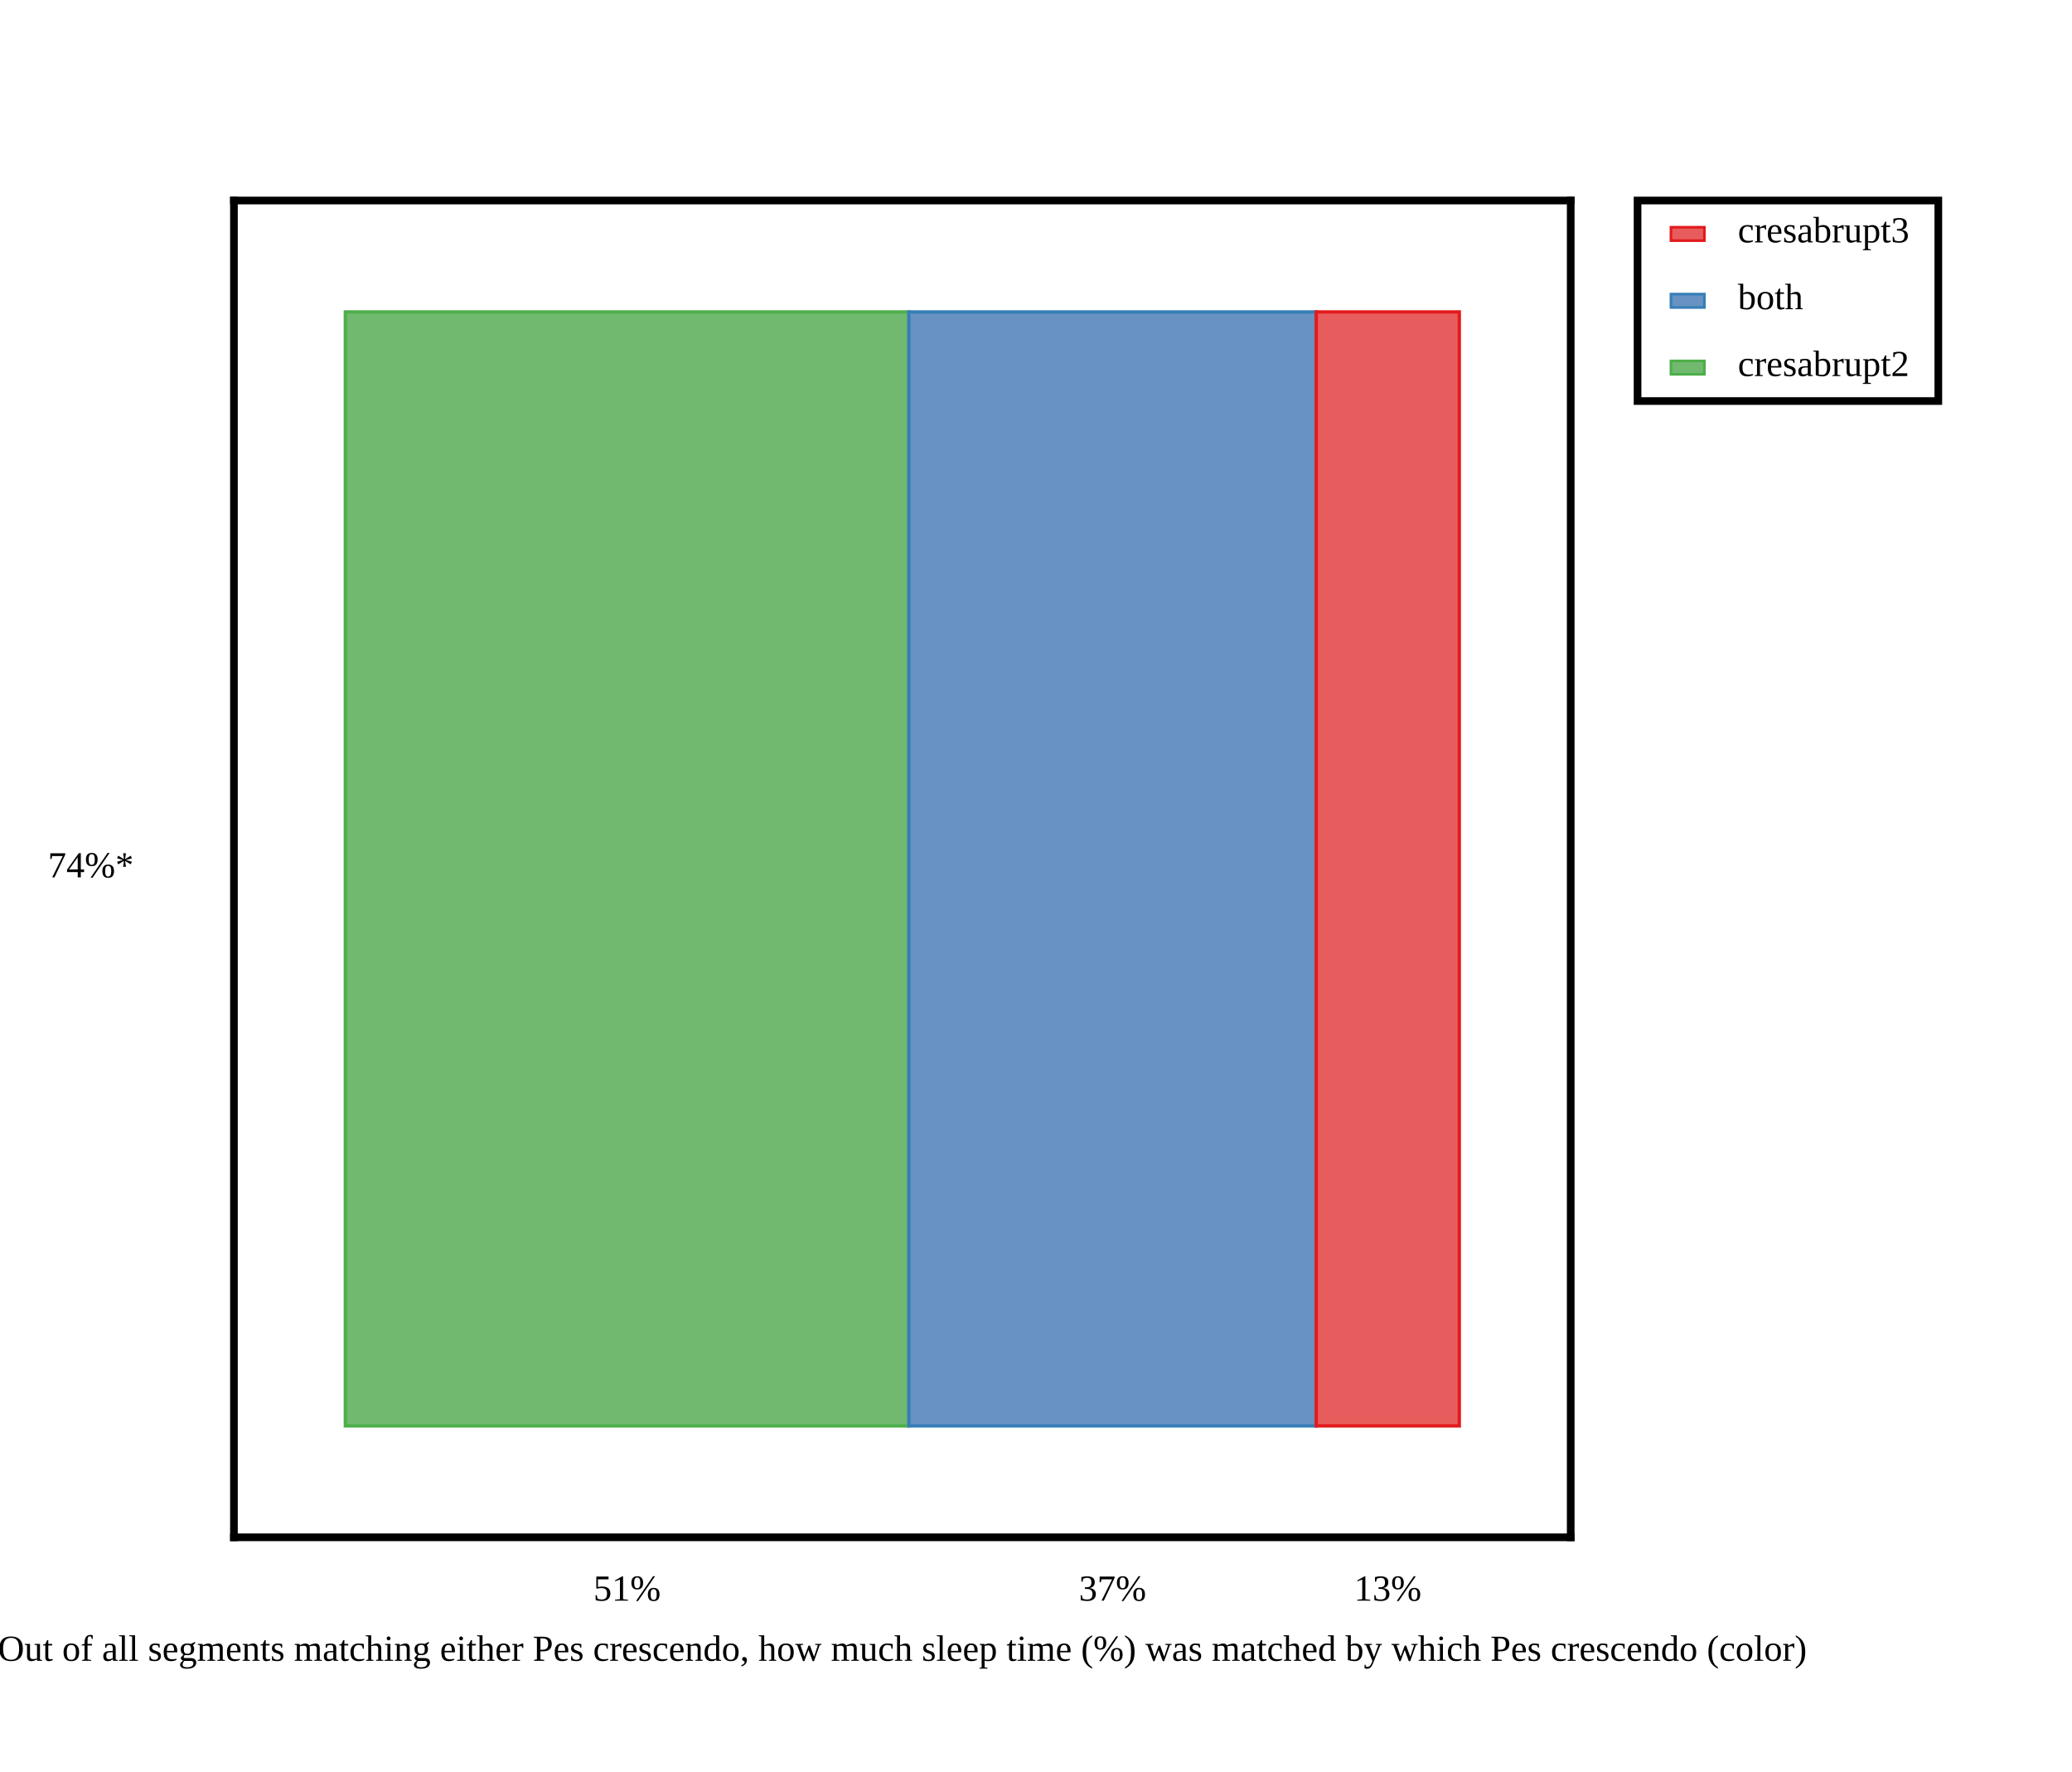
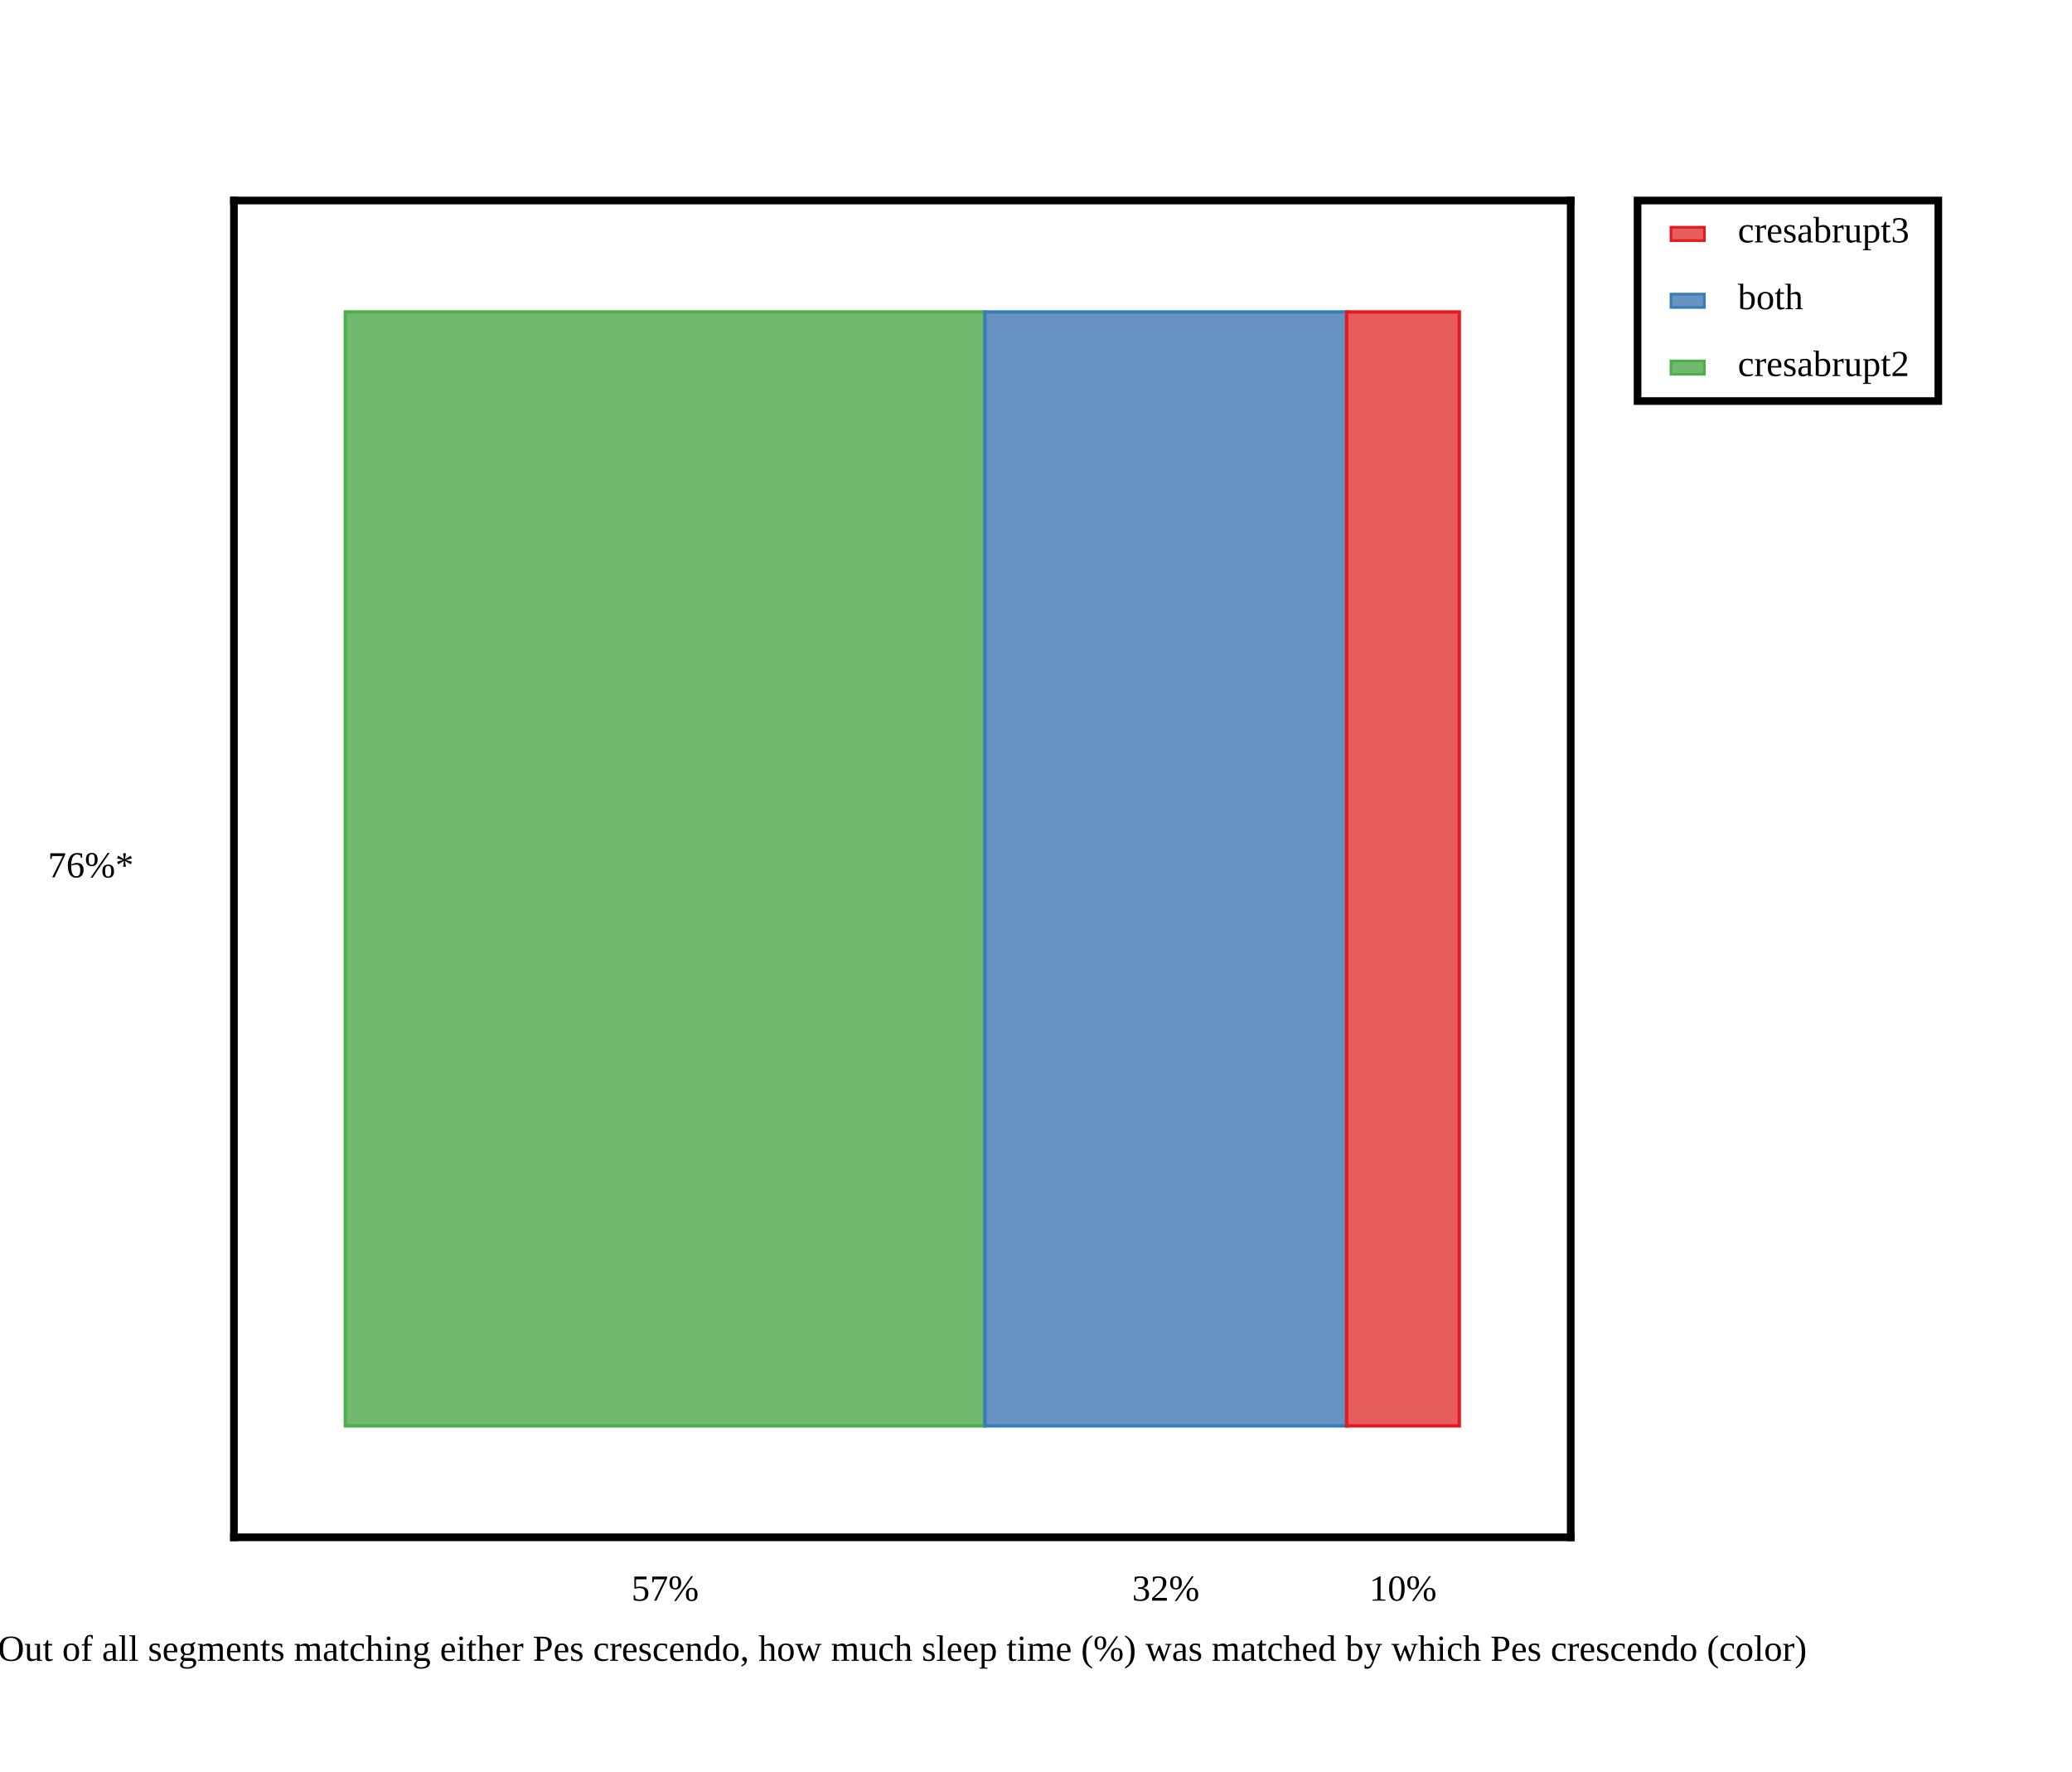
<svg xmlns="http://www.w3.org/2000/svg" height="530" stroke-opacity="1" viewBox="0.0 0.0 620 530.0" font-size="1" width="620" stroke="rgb(0,0,0)" version="1.1">
  <defs />
  <g stroke-linejoin="miter" stroke-opacity="1.0" fill-opacity="0.0" stroke="rgb(0,0,0)" stroke-width="2.293" fill="rgb(0,0,0)" stroke-linecap="square" stroke-miterlimit="10.0">
    <path d="M 70,460 v -400 M 470,460 v -400 " />
  </g>
  <g stroke-linejoin="miter" stroke-opacity="1.0" fill-opacity="1.0" font-size="11.0px" stroke="rgb(0,0,0)" stroke-width="2.293" fill="rgb(0,0,0)" stroke-linecap="butt" stroke-miterlimit="10.0">
-     <text dominant-baseline="middle" transform="matrix(1,0,0,1,40,260)" stroke="none" text-anchor="end">74%*</text>
+     <text dominant-baseline="middle" transform="matrix(1,0,0,1,40,260)" stroke="none" text-anchor="end">76%*</text>
  </g>
  <g stroke-linejoin="miter" stroke-opacity="1.0" fill-opacity="0.0" stroke="rgb(0,0,0)" stroke-width="2.293" fill="rgb(0,0,0)" stroke-linecap="square" stroke-miterlimit="10.0">
    <path d="M 70,460 h 400 M 70,60 h 400 " />
  </g>
  <g stroke-linejoin="miter" stroke-opacity="1.0" fill-opacity="1.0" font-size="11.0px" stroke="rgb(0,0,0)" stroke-width="2.293" fill="rgb(0,0,0)" stroke-linecap="butt" stroke-miterlimit="10.0">
    <text dominant-baseline="text-before-edge" transform="matrix(1,0,0,1,270,490)" stroke="none" text-anchor="middle">Out of all segments matching either Pes crescendo, how much sleep time (%) was matched by which Pes crescendo (color)</text>
  </g>
  <g stroke-linejoin="miter" stroke-opacity="1.0" fill-opacity="1.0" font-size="11.0px" stroke="rgb(0,0,0)" stroke-width="2.293" fill="rgb(0,0,0)" stroke-linecap="butt" stroke-miterlimit="10.0">
-     <text dominant-baseline="text-before-edge" transform="matrix(1,0,0,1,415.2652,472)" stroke="none" text-anchor="middle">13%</text>
+     <text dominant-baseline="text-before-edge" transform="matrix(1,0,0,1,419.8142,472)" stroke="none" text-anchor="middle">10%</text>
  </g>
  <g stroke-linejoin="miter" stroke-opacity="1.0" fill-opacity="1.0" font-size="11.0px" stroke="rgb(0,0,0)" stroke-width="2.293" fill="rgb(0,0,0)" stroke-linecap="butt" stroke-miterlimit="10.0">
-     <text dominant-baseline="text-before-edge" transform="matrix(1,0,0,1,332.9094,472)" stroke="none" text-anchor="middle">37%</text>
+     <text dominant-baseline="text-before-edge" transform="matrix(1,0,0,1,348.8447,472)" stroke="none" text-anchor="middle">32%</text>
  </g>
  <g stroke-linejoin="miter" stroke-opacity="1.0" fill-opacity="1.0" font-size="11.0px" stroke="rgb(0,0,0)" stroke-width="2.293" fill="rgb(0,0,0)" stroke-linecap="butt" stroke-miterlimit="10.0">
-     <text dominant-baseline="text-before-edge" transform="matrix(1,0,0,1,187.6442,472)" stroke="none" text-anchor="middle">51%</text>
+     <text dominant-baseline="text-before-edge" transform="matrix(1,0,0,1,199.0305,472)" stroke="none" text-anchor="middle">57%</text>
  </g>
  <g stroke-linejoin="miter" stroke-opacity="1.0" fill-opacity="1.0" stroke="rgb(77,175,74)" stroke-width="1.0" fill="rgb(114,185,112)" stroke-linecap="butt" stroke-miterlimit="10.0">
    <defs>
      <clipPath id="cresabruptcresabruptmyClip1">
        <path d="M 470,460 l -0,-400 h -400 l -0,400 Z" />
      </clipPath>
    </defs>
    <g clip-path="url(#cresabruptcresabruptmyClip1)">
-       <path d="M 103.333,426.667 v -333.333 h 168.622 v 333.333 Z" />
+       <path d="M 103.333,426.667 v -333.333 h 191.394 v 333.333 Z" />
    </g>
  </g>
  <g stroke-linejoin="miter" stroke-opacity="1.0" fill-opacity="1.0" stroke="rgb(55,126,184)" stroke-width="1.0" fill="rgb(103,146,193)" stroke-linecap="butt" stroke-miterlimit="10.0">
    <defs>
      <clipPath id="cresabruptcresabruptmyClip2">
        <path d="M 470,460 l -0,-400 h -400 l -0,400 Z" />
      </clipPath>
    </defs>
    <g clip-path="url(#cresabruptcresabruptmyClip2)">
-       <path d="M 271.955,426.667 v -333.333 h 121.909 v 333.333 Z" />
+       <path d="M 294.728,426.667 v -333.333 h 108.234 v 333.333 Z" />
    </g>
  </g>
  <g stroke-linejoin="miter" stroke-opacity="1.0" fill-opacity="1.0" stroke="rgb(228,26,28)" stroke-width="1.0" fill="rgb(231,93,93)" stroke-linecap="butt" stroke-miterlimit="10.0">
    <defs>
      <clipPath id="cresabruptcresabruptmyClip3">
        <path d="M 470,460 l -0,-400 h -400 l -0,400 Z" />
      </clipPath>
    </defs>
    <g clip-path="url(#cresabruptcresabruptmyClip3)">
-       <path d="M 393.864,426.667 v -333.333 h 42.803 v 333.333 Z" />
+       <path d="M 402.962,426.667 v -333.333 h 33.705 v 333.333 Z" />
    </g>
  </g>
  <g stroke-linejoin="miter" stroke-opacity="1.0" fill-opacity="1.0" font-size="11.0px" stroke="rgb(0,0,0)" stroke-width="2.293" fill="rgb(0,0,0)" stroke-linecap="butt" stroke-miterlimit="10.0">
    <text dominant-baseline="text-after-edge" transform="matrix(1,0,0,1,270,40)" stroke="none" text-anchor="middle" />
  </g>
  <g stroke-linejoin="miter" stroke-opacity="1.0" fill-opacity="0.0" stroke="rgb(0,0,0)" stroke-width="2.293" fill="rgb(0,0,0)" stroke-linecap="butt" stroke-miterlimit="10.0">
    <path d="M 580,120 l -0,-60 h -90 l -0,60 Z" />
  </g>
  <g stroke-linejoin="miter" stroke-opacity="1.0" fill-opacity="1.0" font-size="11.0px" stroke="rgb(0,0,0)" stroke-width="2.293" fill="rgb(0,0,0)" stroke-linecap="butt" stroke-miterlimit="10.0">
    <text dominant-baseline="middle" transform="matrix(1,0,0,1,520,110)" stroke="none" text-anchor="start">cresabrupt2</text>
  </g>
  <g stroke-linejoin="miter" stroke-opacity="1.0" fill-opacity="1.0" stroke="rgb(77,175,74)" stroke-width="0.8" fill="rgb(114,185,112)" stroke-linecap="butt" stroke-miterlimit="10.0">
    <path d="M 500,108 l 10,0 v 4 l -10,0 Z" />
  </g>
  <g stroke-linejoin="miter" stroke-opacity="1.0" fill-opacity="1.0" font-size="11.0px" stroke="rgb(0,0,0)" stroke-width="2.293" fill="rgb(0,0,0)" stroke-linecap="butt" stroke-miterlimit="10.0">
    <text dominant-baseline="middle" transform="matrix(1,0,0,1,520,90)" stroke="none" text-anchor="start">both</text>
  </g>
  <g stroke-linejoin="miter" stroke-opacity="1.0" fill-opacity="1.0" stroke="rgb(55,126,184)" stroke-width="0.8" fill="rgb(103,146,193)" stroke-linecap="butt" stroke-miterlimit="10.0">
    <path d="M 500,88 l 10,0 v 4 l -10,0 Z" />
  </g>
  <g stroke-linejoin="miter" stroke-opacity="1.0" fill-opacity="1.0" font-size="11.0px" stroke="rgb(0,0,0)" stroke-width="2.293" fill="rgb(0,0,0)" stroke-linecap="butt" stroke-miterlimit="10.0">
    <text dominant-baseline="middle" transform="matrix(1,0,0,1,520,70)" stroke="none" text-anchor="start">cresabrupt3</text>
  </g>
  <g stroke-linejoin="miter" stroke-opacity="1.0" fill-opacity="1.0" stroke="rgb(228,26,28)" stroke-width="0.8" fill="rgb(231,93,93)" stroke-linecap="butt" stroke-miterlimit="10.0">
    <path d="M 500,68 l 10,0 v 4 l -10,0 Z" />
  </g>
</svg>
